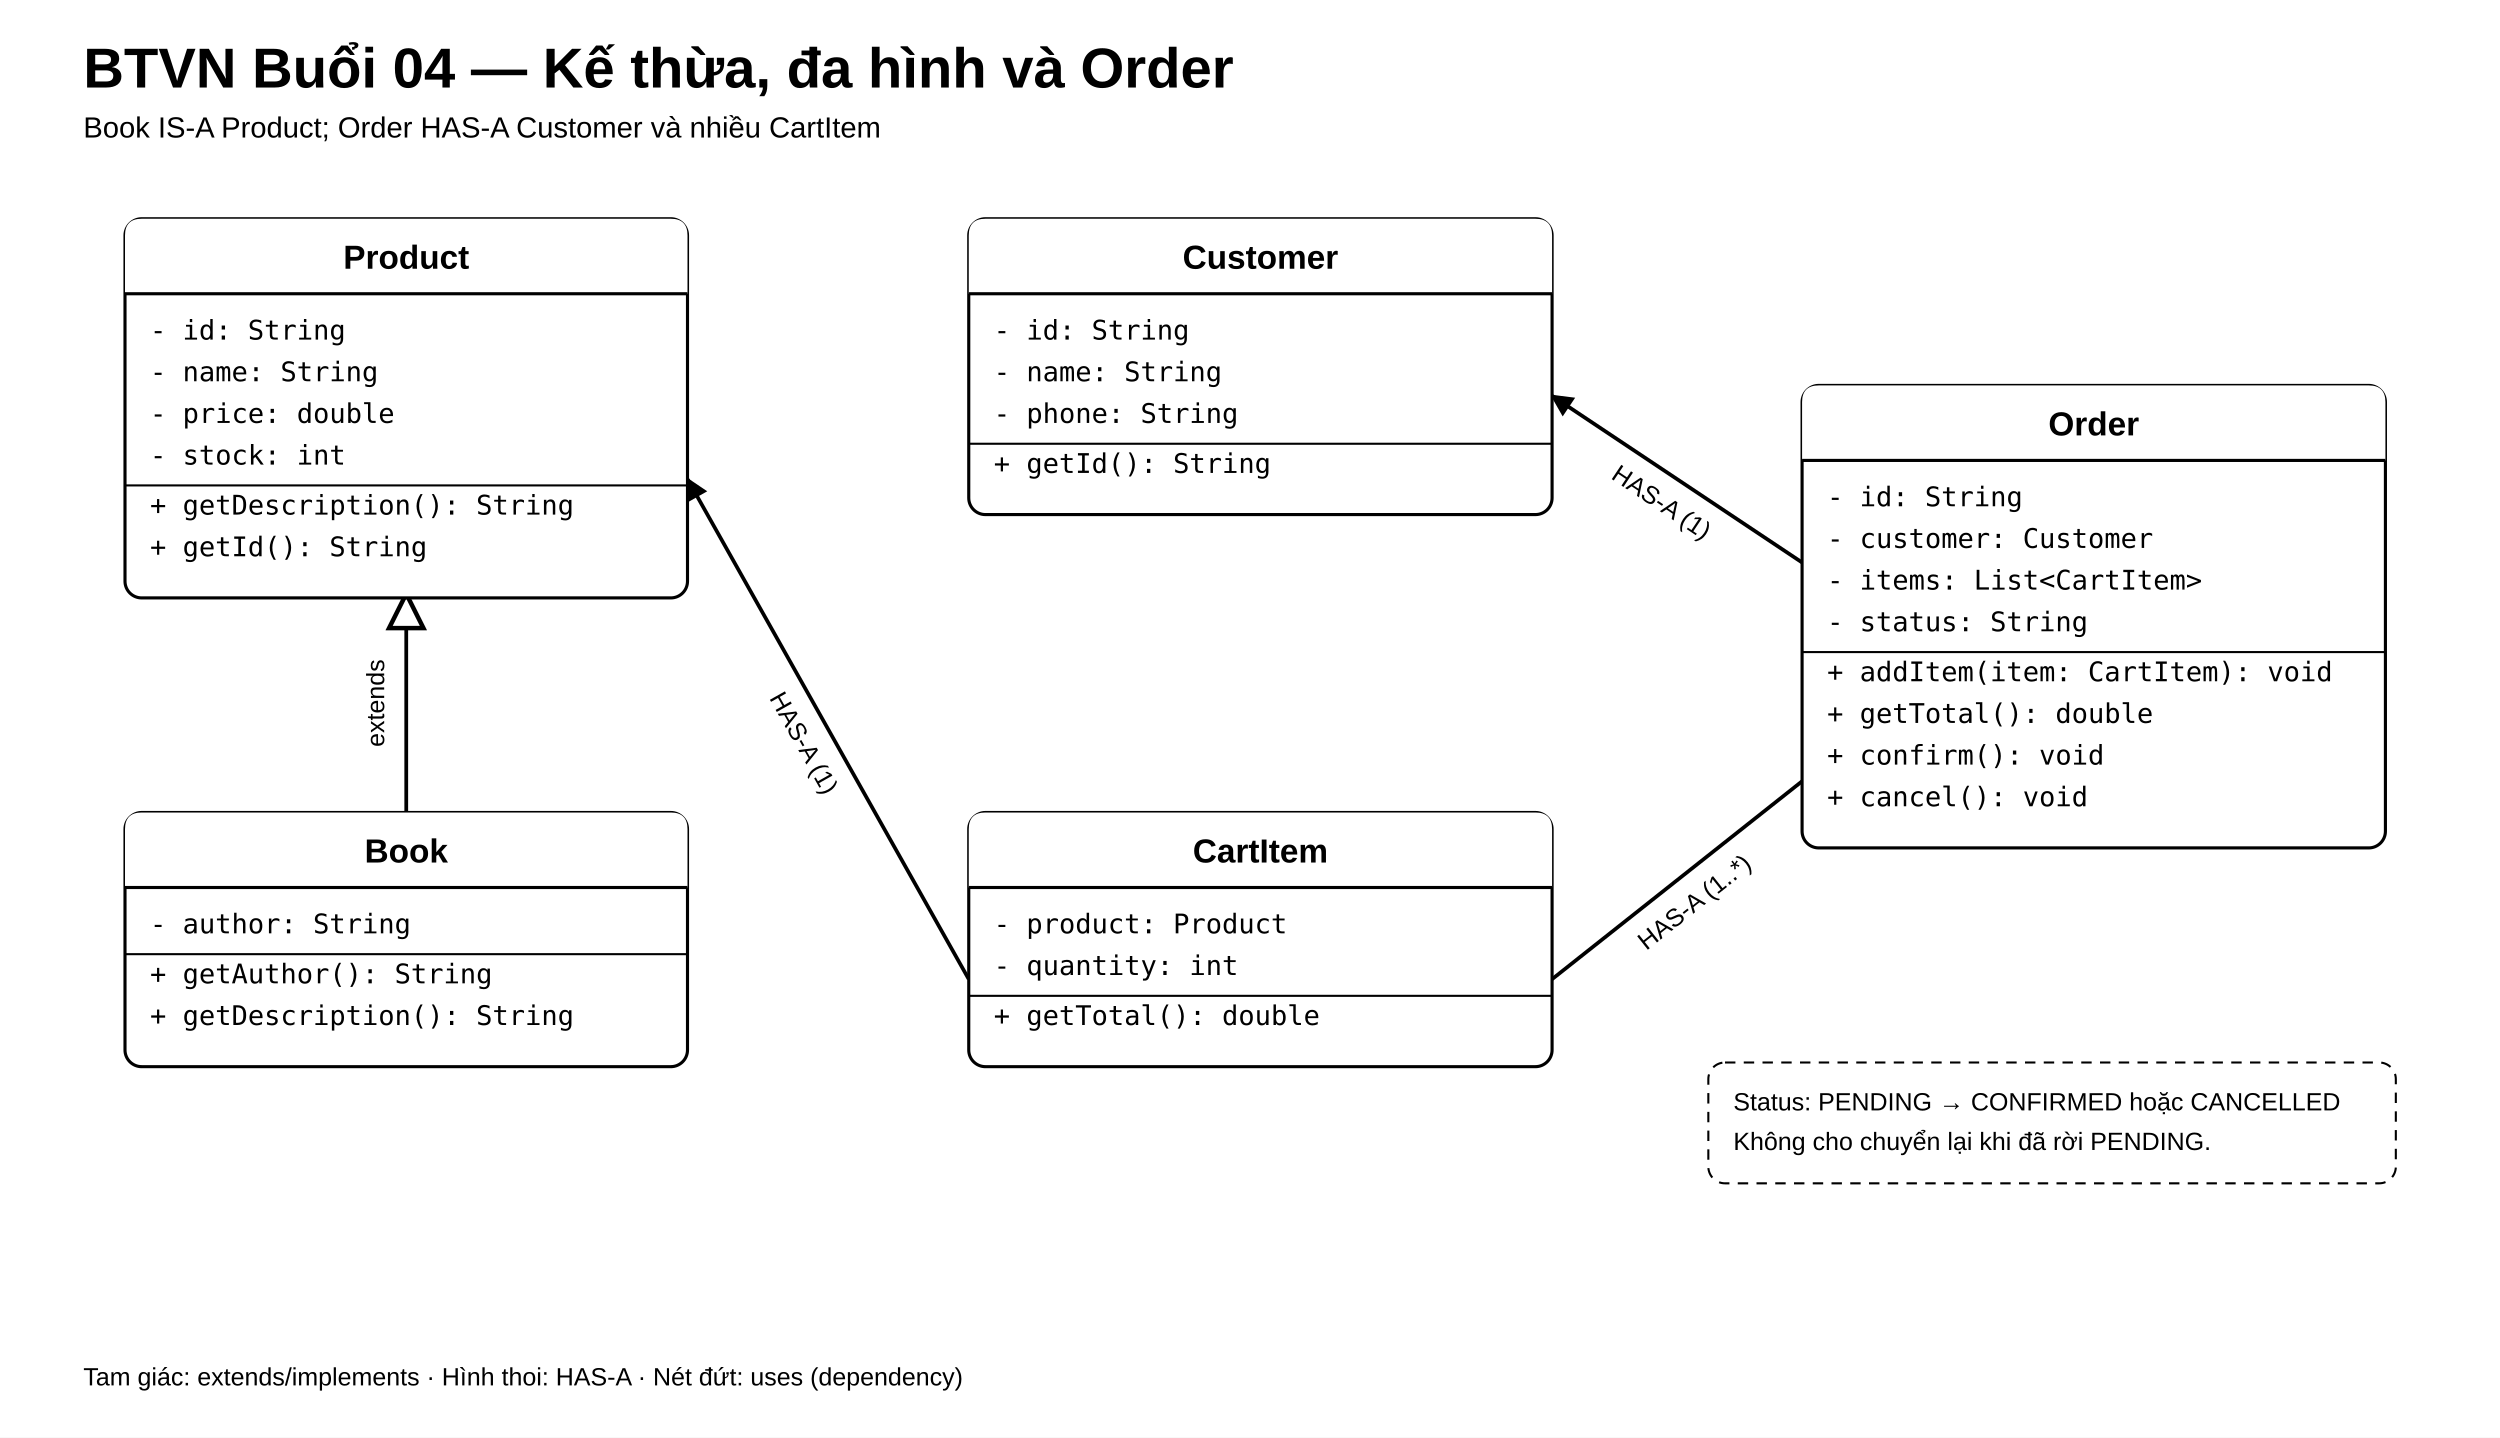
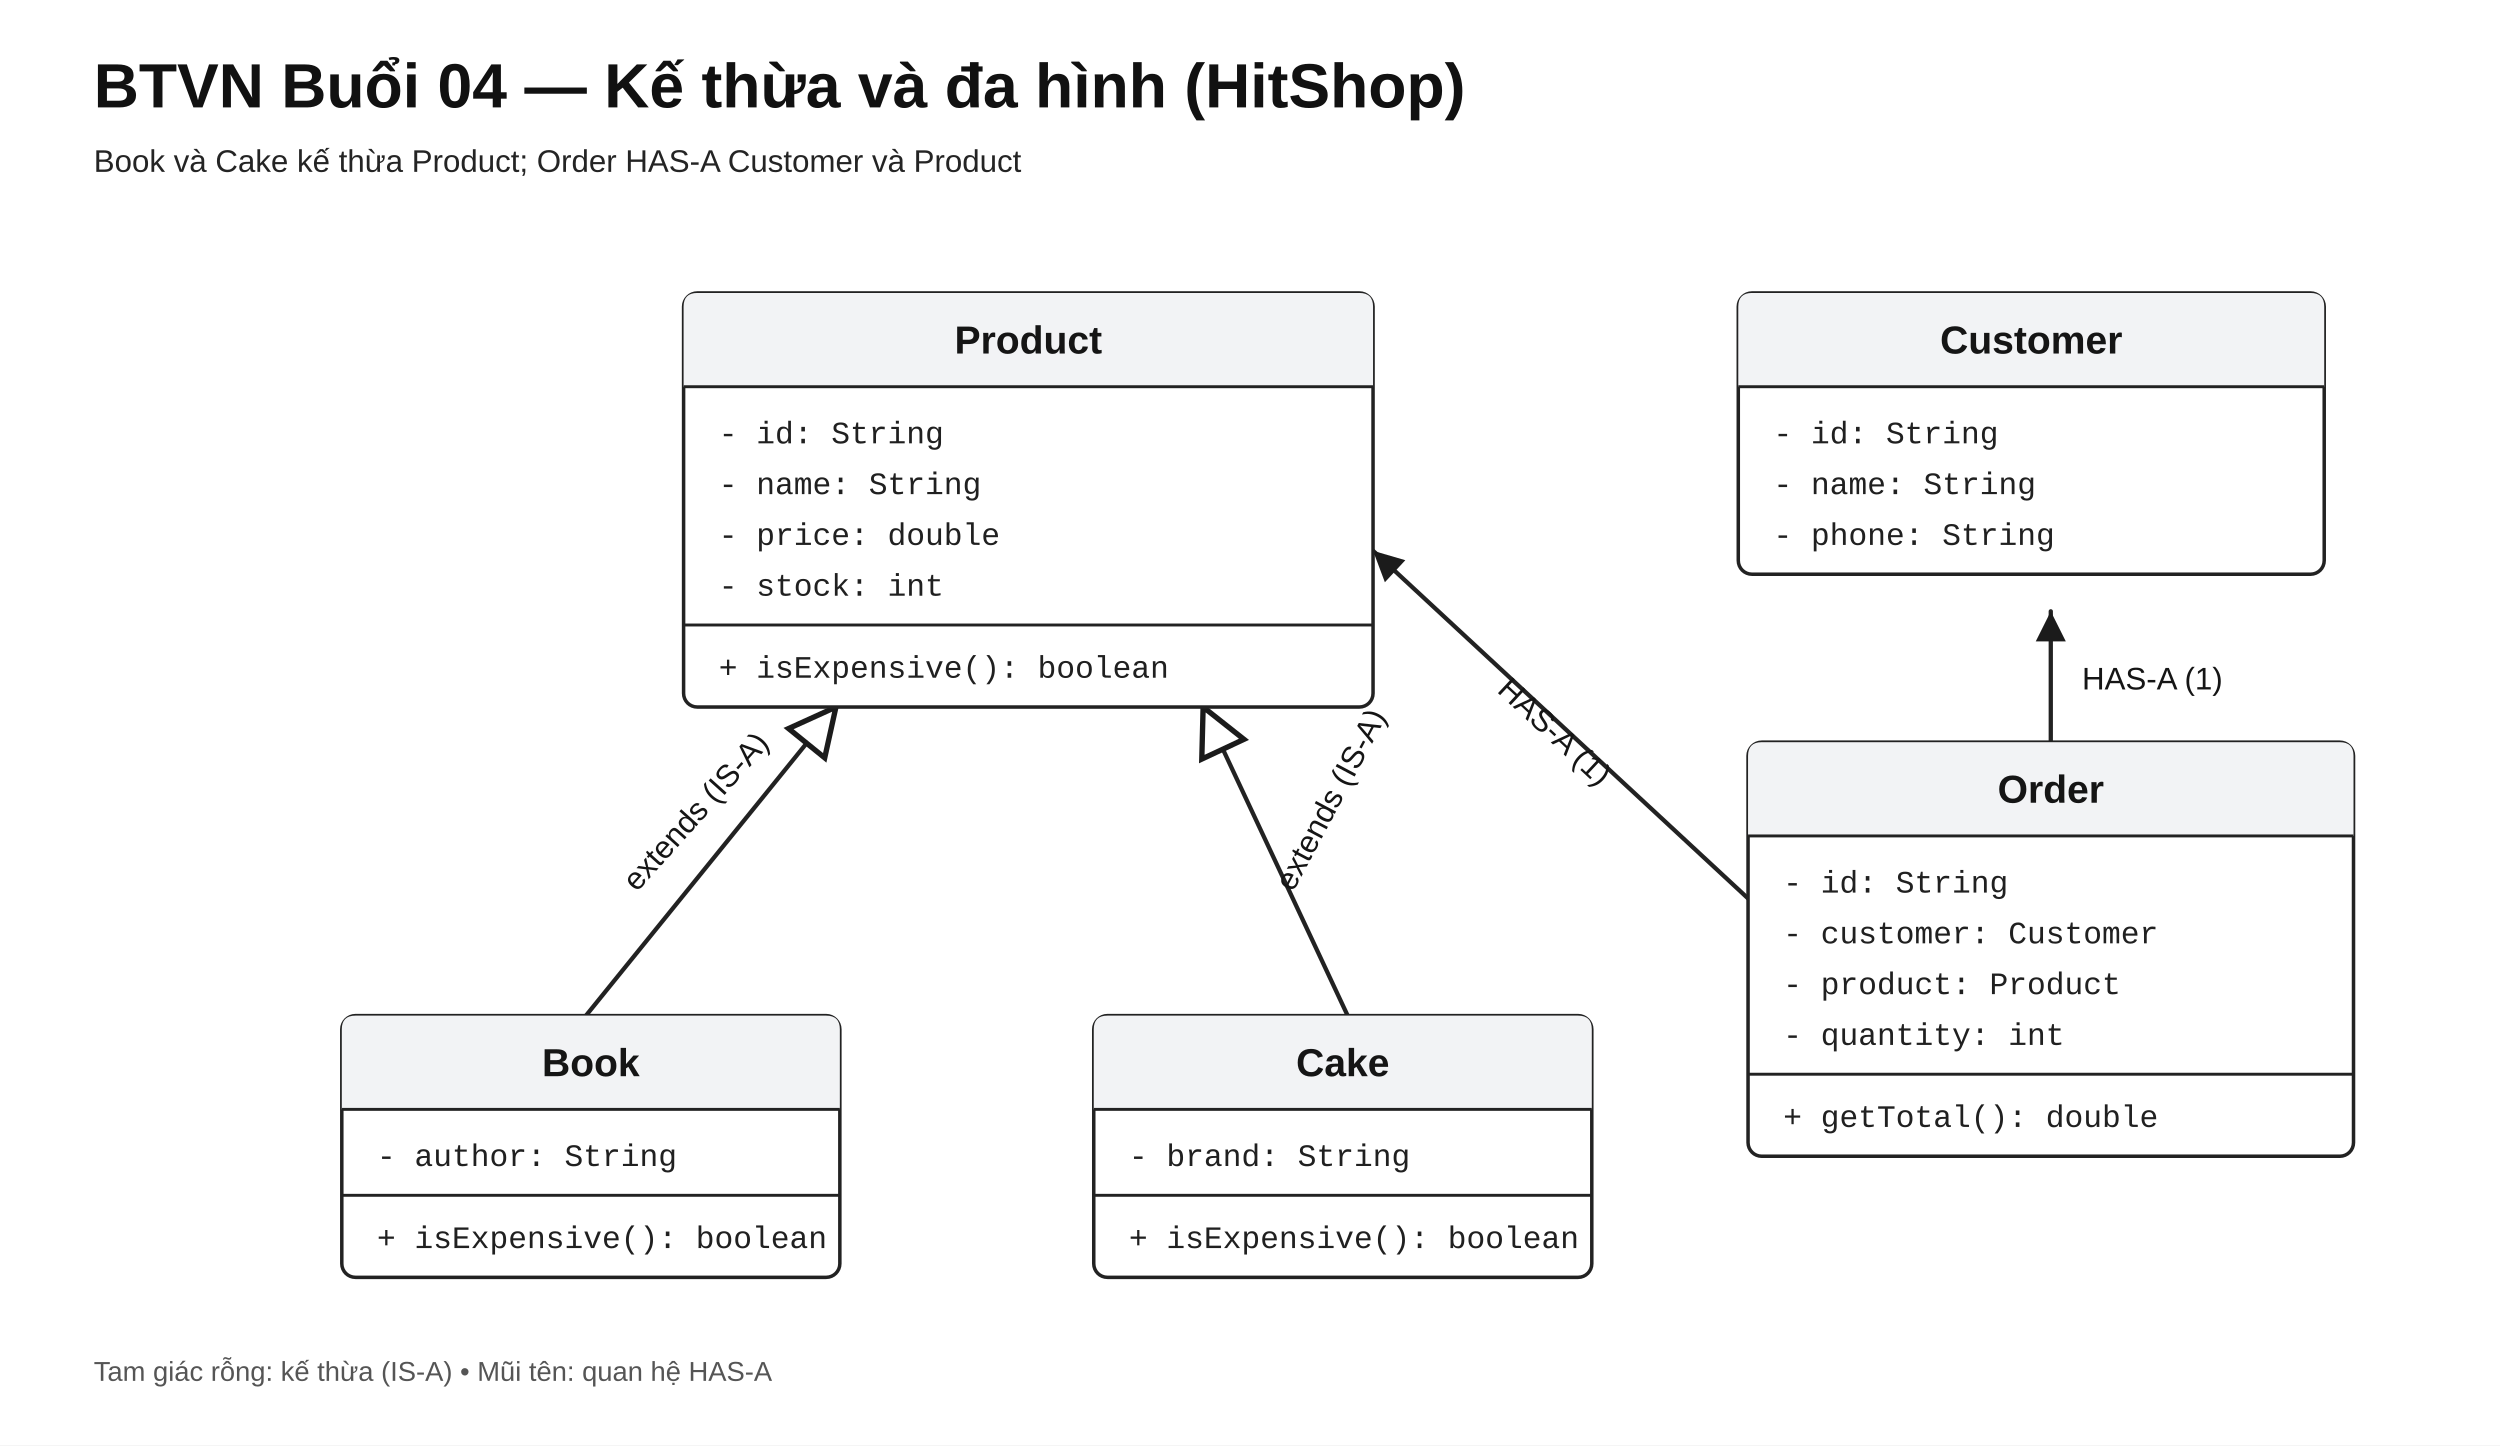
- <svg xmlns="http://www.w3.org/2000/svg" width="1200" height="690" viewBox="0 0 1200 690" role="img" aria-labelledby="title desc">
+ <svg xmlns="http://www.w3.org/2000/svg" width="1280" height="740" viewBox="0 0 1280 740" role="img" aria-labelledby="title desc">
  <defs>
-     <marker id="arrow" viewBox="0 0 10 10" refX="9" refY="5" markerWidth="8" markerHeight="8" orient="auto">
-       <path d="M 0 0 L 10 5 L 0 10 z" fill="#000000" />
+     <marker id="inherit" markerWidth="13" markerHeight="13" refX="11" refY="6" viewBox="0 0 12 12" orient="auto">
+       <path d="M1,1 L11,6 L1,11 Z" fill="#fff" stroke="#1b1b1b" stroke-width="1.15" />
    </marker>
-     <marker id="arrowSmall" viewBox="0 0 10 10" refX="9" refY="5" markerWidth="6" markerHeight="6" orient="auto">
-       <path d="M 0 0 L 10 5 L 0 10 z" fill="#000000" />
-     </marker>
-     <marker id="triangle" viewBox="0 0 12 12" refX="11" refY="6" markerWidth="11" markerHeight="11" orient="auto">
-       <path d="M 1 1 L 11 6 L 1 11 z" fill="#FFFFFF" stroke="#000000" stroke-width="1.3" />
-     </marker>
-     <marker id="diamond" viewBox="0 0 14 10" refX="13" refY="5" markerWidth="12" markerHeight="10" orient="auto">
-       <path d="M 1 5 L 6 1 L 13 5 L 6 9 z" fill="#000000" />
+     <marker id="assoc" markerWidth="9" markerHeight="9" refX="8" refY="4.5" viewBox="0 0 9 9" orient="auto">
+       <path d="M1,1 L8,4.5 L1,8 Z" fill="#1b1b1b" />
    </marker>
  </defs>
  <style>
-     .title { font: 700 27px Arial, sans-serif; fill: #000000; }
-     .subtitle { font: 14px Arial, sans-serif; fill: #000000; }
-     .class-title { font: 700 16px Arial, sans-serif; fill: #000000; }
-     .member { font: 13px Consolas, monospace; fill: #000000; }
-     .method { fill: #000000; }
-     .edge-label { font: 12px Arial, sans-serif; fill: #000000; }
-     .note { font: 12px Arial, sans-serif; fill: #000000; }
-     .legend { font: 12px Arial, sans-serif; fill: #000000; }
-   </style>
-   <rect width="100%" height="100%" fill="#FFFFFF" />
-   <text x="40" y="42" class="title">BTVN Buổi 04 — Kế thừa, đa hình và Order</text>
-   <text x="40" y="66" class="subtitle">Book IS-A Product; Order HAS-A Customer và nhiều CartItem</text>
-   <path d="M 195 390 L 195 285" fill="none" stroke="#000000" stroke-width="1.8" marker-end="url(#triangle)" />
-   <text x="181.0" y="337.5" text-anchor="middle" dominant-baseline="middle" transform="rotate(-90.0 181.0 337.5)" class="edge-label">extends</text>
-   <path d="M 465 470 L 330 230" fill="none" stroke="#000000" stroke-width="1.8" marker-end="url(#arrowSmall)" />
-   <text x="385.3" y="356.9" text-anchor="middle" dominant-baseline="middle" transform="rotate(60.6 385.3 356.9)" class="edge-label">HAS-A (1)</text>
-   <path d="M 865 270 L 745 190" fill="none" stroke="#000000" stroke-width="1.8" marker-end="url(#arrowSmall)" />
-   <text x="797.2" y="241.6" text-anchor="middle" dominant-baseline="middle" transform="rotate(33.7 797.2 241.6)" class="edge-label">HAS-A (1)</text>
-   <path d="M 865 375 L 745 470" fill="none" stroke="#000000" stroke-width="1.8" marker-start="url(#diamond)" />
-   <text x="813.7" y="433.5" text-anchor="middle" dominant-baseline="middle" transform="rotate(-38.4 813.7 433.5)" class="edge-label">HAS-A (1..*)</text>
-   <g class="class-box">
-     <rect x="60" y="105" width="270" height="182" rx="8" fill="#FFFFFF" stroke="#000000" stroke-width="1.5" />
-     <path d="M 68 105 H 322 Q 330 105 330 113 V 141 H 60 V 113 Q 60 105 68 105" fill="#FFFFFF" />
-     <line x1="60" y1="141" x2="330" y2="141" stroke="#000000" stroke-width="1.5" />
-     <text x="195" y="129" text-anchor="middle" class="class-title">Product</text>
-     <text x="72" y="163" class="member">- id: String</text>
-     <text x="72" y="183" class="member">- name: String</text>
-     <text x="72" y="203" class="member">- price: double</text>
-     <text x="72" y="223" class="member">- stock: int</text>
-     <line x1="60" y1="233" x2="330" y2="233" stroke="#000000" />
-     <text x="72" y="247" class="member method">+ getDescription(): String</text>
-     <text x="72" y="267" class="member method">+ getId(): String</text>
-   </g>
-   <g class="class-box">
-     <rect x="60" y="390" width="270" height="122" rx="8" fill="#FFFFFF" stroke="#000000" stroke-width="1.5" />
-     <path d="M 68 390 H 322 Q 330 390 330 398 V 426 H 60 V 398 Q 60 390 68 390" fill="#FFFFFF" />
-     <line x1="60" y1="426" x2="330" y2="426" stroke="#000000" stroke-width="1.5" />
-     <text x="195" y="414" text-anchor="middle" class="class-title">Book</text>
-     <text x="72" y="448" class="member">- author: String</text>
-     <line x1="60" y1="458" x2="330" y2="458" stroke="#000000" />
-     <text x="72" y="472" class="member method">+ getAuthor(): String</text>
-     <text x="72" y="492" class="member method">+ getDescription(): String</text>
-   </g>
-   <g class="class-box">
-     <rect x="465" y="105" width="280" height="142" rx="8" fill="#FFFFFF" stroke="#000000" stroke-width="1.5" />
-     <path d="M 473 105 H 737 Q 745 105 745 113 V 141 H 465 V 113 Q 465 105 473 105" fill="#FFFFFF" />
-     <line x1="465" y1="141" x2="745" y2="141" stroke="#000000" stroke-width="1.5" />
-     <text x="605" y="129" text-anchor="middle" class="class-title">Customer</text>
-     <text x="477" y="163" class="member">- id: String</text>
-     <text x="477" y="183" class="member">- name: String</text>
-     <text x="477" y="203" class="member">- phone: String</text>
-     <line x1="465" y1="213" x2="745" y2="213" stroke="#000000" />
-     <text x="477" y="227" class="member method">+ getId(): String</text>
-   </g>
-   <g class="class-box">
-     <rect x="465" y="390" width="280" height="122" rx="8" fill="#FFFFFF" stroke="#000000" stroke-width="1.5" />
-     <path d="M 473 390 H 737 Q 745 390 745 398 V 426 H 465 V 398 Q 465 390 473 390" fill="#FFFFFF" />
-     <line x1="465" y1="426" x2="745" y2="426" stroke="#000000" stroke-width="1.5" />
-     <text x="605" y="414" text-anchor="middle" class="class-title">CartItem</text>
-     <text x="477" y="448" class="member">- product: Product</text>
-     <text x="477" y="468" class="member">- quantity: int</text>
-     <line x1="465" y1="478" x2="745" y2="478" stroke="#000000" />
-     <text x="477" y="492" class="member method">+ getTotal(): double</text>
-   </g>
-   <g class="class-box">
-     <rect x="865" y="185" width="280" height="222" rx="8" fill="#FFFFFF" stroke="#000000" stroke-width="1.5" />
-     <path d="M 873 185 H 1137 Q 1145 185 1145 193 V 221 H 865 V 193 Q 865 185 873 185" fill="#FFFFFF" />
-     <line x1="865" y1="221" x2="1145" y2="221" stroke="#000000" stroke-width="1.5" />
-     <text x="1005" y="209" text-anchor="middle" class="class-title">Order</text>
-     <text x="877" y="243" class="member">- id: String</text>
-     <text x="877" y="263" class="member">- customer: Customer</text>
-     <text x="877" y="283" class="member">- items: List&lt;CartItem&gt;</text>
-     <text x="877" y="303" class="member">- status: String</text>
-     <line x1="865" y1="313" x2="1145" y2="313" stroke="#000000" />
-     <text x="877" y="327" class="member method">+ addItem(item: CartItem): void</text>
-     <text x="877" y="347" class="member method">+ getTotal(): double</text>
-     <text x="877" y="367" class="member method">+ confirm(): void</text>
-     <text x="877" y="387" class="member method">+ cancel(): void</text>
-   </g>
-   <g>
-     <rect x="820" y="510" width="330" height="58" rx="8" fill="#FFFFFF" stroke="#000000" stroke-dasharray="5 4" />
-     <text x="832" y="533" class="note">Status: PENDING → CONFIRMED hoặc CANCELLED</text>
-     <text x="832" y="552" class="note">Không cho chuyển lại khi đã rời PENDING.</text>
-   </g>
-   <g transform="translate(40 665)">
-     <text class="legend">Tam giác: extends/implements · Hình thoi: HAS-A · Nét đứt: uses (dependency)</text>
-   </g>
+   .title {font: 700 32px Arial, Helvetica, sans-serif; fill:#111}
+   .subtitle {font: 16px Arial, Helvetica, sans-serif; fill:#242424}
+   .class-name {font: 700 20px Arial, Helvetica, sans-serif; fill:#151515}
+   .member {font: 16px Consolas, 'Liberation Mono', monospace; fill:#202020}
+   .link {font: 16px Arial, Helvetica, sans-serif; fill:#151515}
+   .legend {font: 14px Arial, Helvetica, sans-serif; fill:#555}
+   .edge {stroke:#222; stroke-width:2.2; fill:none; stroke-linejoin:round; stroke-linecap:round}
+ </style>
+   <rect width="100%" height="100%" fill="#ffffff" />
+   <text x="48" y="55" class="title">BTVN Buổi 04 — Kế thừa và đa hình (HitShop)</text>
+   <text x="48" y="88" class="subtitle">Book và Cake kế thừa Product; Order HAS-A Customer và Product</text>
+   <path class="edge" d="M300 520 L428 362" marker-end="url(#inherit)" />
+   <path class="edge" d="M690 520 L616 362" marker-end="url(#inherit)" />
+   <path class="edge" d="M895 460 L703 282" marker-end="url(#assoc)" />
+   <path class="edge" d="M1050 380 L1050 313" marker-end="url(#assoc)" />
+   <text x="326" y="457" class="link" transform="rotate(-48 326 457)">extends (IS-A)</text>
+   <text x="662" y="457" class="link" transform="rotate(-62 662 457)">extends (IS-A)</text>
+   <text x="766" y="354" class="link" transform="rotate(43 766 354)">HAS-A (1)</text>
+   <text x="1066" y="353" class="link">HAS-A (1)</text>
+   <rect x="350" y="150" width="353" height="212" rx="7" fill="#fff" stroke="#222" stroke-width="1.8" />
+   <path d="M357 150 H696 Q703 150 703 157 V198 H350 V157 Q350 150 357 150" fill="#f2f3f5" />
+   <path d="M350 198 L703 198" stroke="#222" stroke-width="1.5" />
+   <text x="526.5" y="181" class="class-name" text-anchor="middle">Product</text>
+   <text x="368" y="227" class="member">- id: String</text>
+   <text x="368" y="253" class="member">- name: String</text>
+   <text x="368" y="279" class="member">- price: double</text>
+   <text x="368" y="305" class="member">- stock: int</text>
+   <path d="M350 320 L703 320" stroke="#222" stroke-width="1.5" />
+   <text x="368" y="347" class="member">+ isExpensive(): boolean</text>
+   <rect x="890" y="150" width="300" height="144" rx="7" fill="#fff" stroke="#222" stroke-width="1.8" />
+   <path d="M897 150 H1183 Q1190 150 1190 157 V198 H890 V157 Q890 150 897 150" fill="#f2f3f5" />
+   <path d="M890 198 L1190 198" stroke="#222" stroke-width="1.5" />
+   <text x="1040.0" y="181" class="class-name" text-anchor="middle">Customer</text>
+   <text x="908" y="227" class="member">- id: String</text>
+   <text x="908" y="253" class="member">- name: String</text>
+   <text x="908" y="279" class="member">- phone: String</text>
+   <rect x="895" y="380" width="310" height="212" rx="7" fill="#fff" stroke="#222" stroke-width="1.8" />
+   <path d="M902 380 H1198 Q1205 380 1205 387 V428 H895 V387 Q895 380 902 380" fill="#f2f3f5" />
+   <path d="M895 428 L1205 428" stroke="#222" stroke-width="1.5" />
+   <text x="1050.0" y="411" class="class-name" text-anchor="middle">Order</text>
+   <text x="913" y="457" class="member">- id: String</text>
+   <text x="913" y="483" class="member">- customer: Customer</text>
+   <text x="913" y="509" class="member">- product: Product</text>
+   <text x="913" y="535" class="member">- quantity: int</text>
+   <path d="M895 550 L1205 550" stroke="#222" stroke-width="1.5" />
+   <text x="913" y="577" class="member">+ getTotal(): double</text>
+   <rect x="175" y="520" width="255" height="134" rx="7" fill="#fff" stroke="#222" stroke-width="1.8" />
+   <path d="M182 520 H423 Q430 520 430 527 V568 H175 V527 Q175 520 182 520" fill="#f2f3f5" />
+   <path d="M175 568 L430 568" stroke="#222" stroke-width="1.5" />
+   <text x="302.5" y="551" class="class-name" text-anchor="middle">Book</text>
+   <text x="193" y="597" class="member">- author: String</text>
+   <path d="M175 612 L430 612" stroke="#222" stroke-width="1.5" />
+   <text x="193" y="639" class="member">+ isExpensive(): boolean</text>
+   <rect x="560" y="520" width="255" height="134" rx="7" fill="#fff" stroke="#222" stroke-width="1.8" />
+   <path d="M567 520 H808 Q815 520 815 527 V568 H560 V527 Q560 520 567 520" fill="#f2f3f5" />
+   <path d="M560 568 L815 568" stroke="#222" stroke-width="1.5" />
+   <text x="687.5" y="551" class="class-name" text-anchor="middle">Cake</text>
+   <text x="578" y="597" class="member">- brand: String</text>
+   <path d="M560 612 L815 612" stroke="#222" stroke-width="1.5" />
+   <text x="578" y="639" class="member">+ isExpensive(): boolean</text>
+   <text x="48" y="707" class="legend">Tam giác rỗng: kế thừa (IS-A)   •   Mũi tên: quan hệ HAS-A</text>
</svg>
